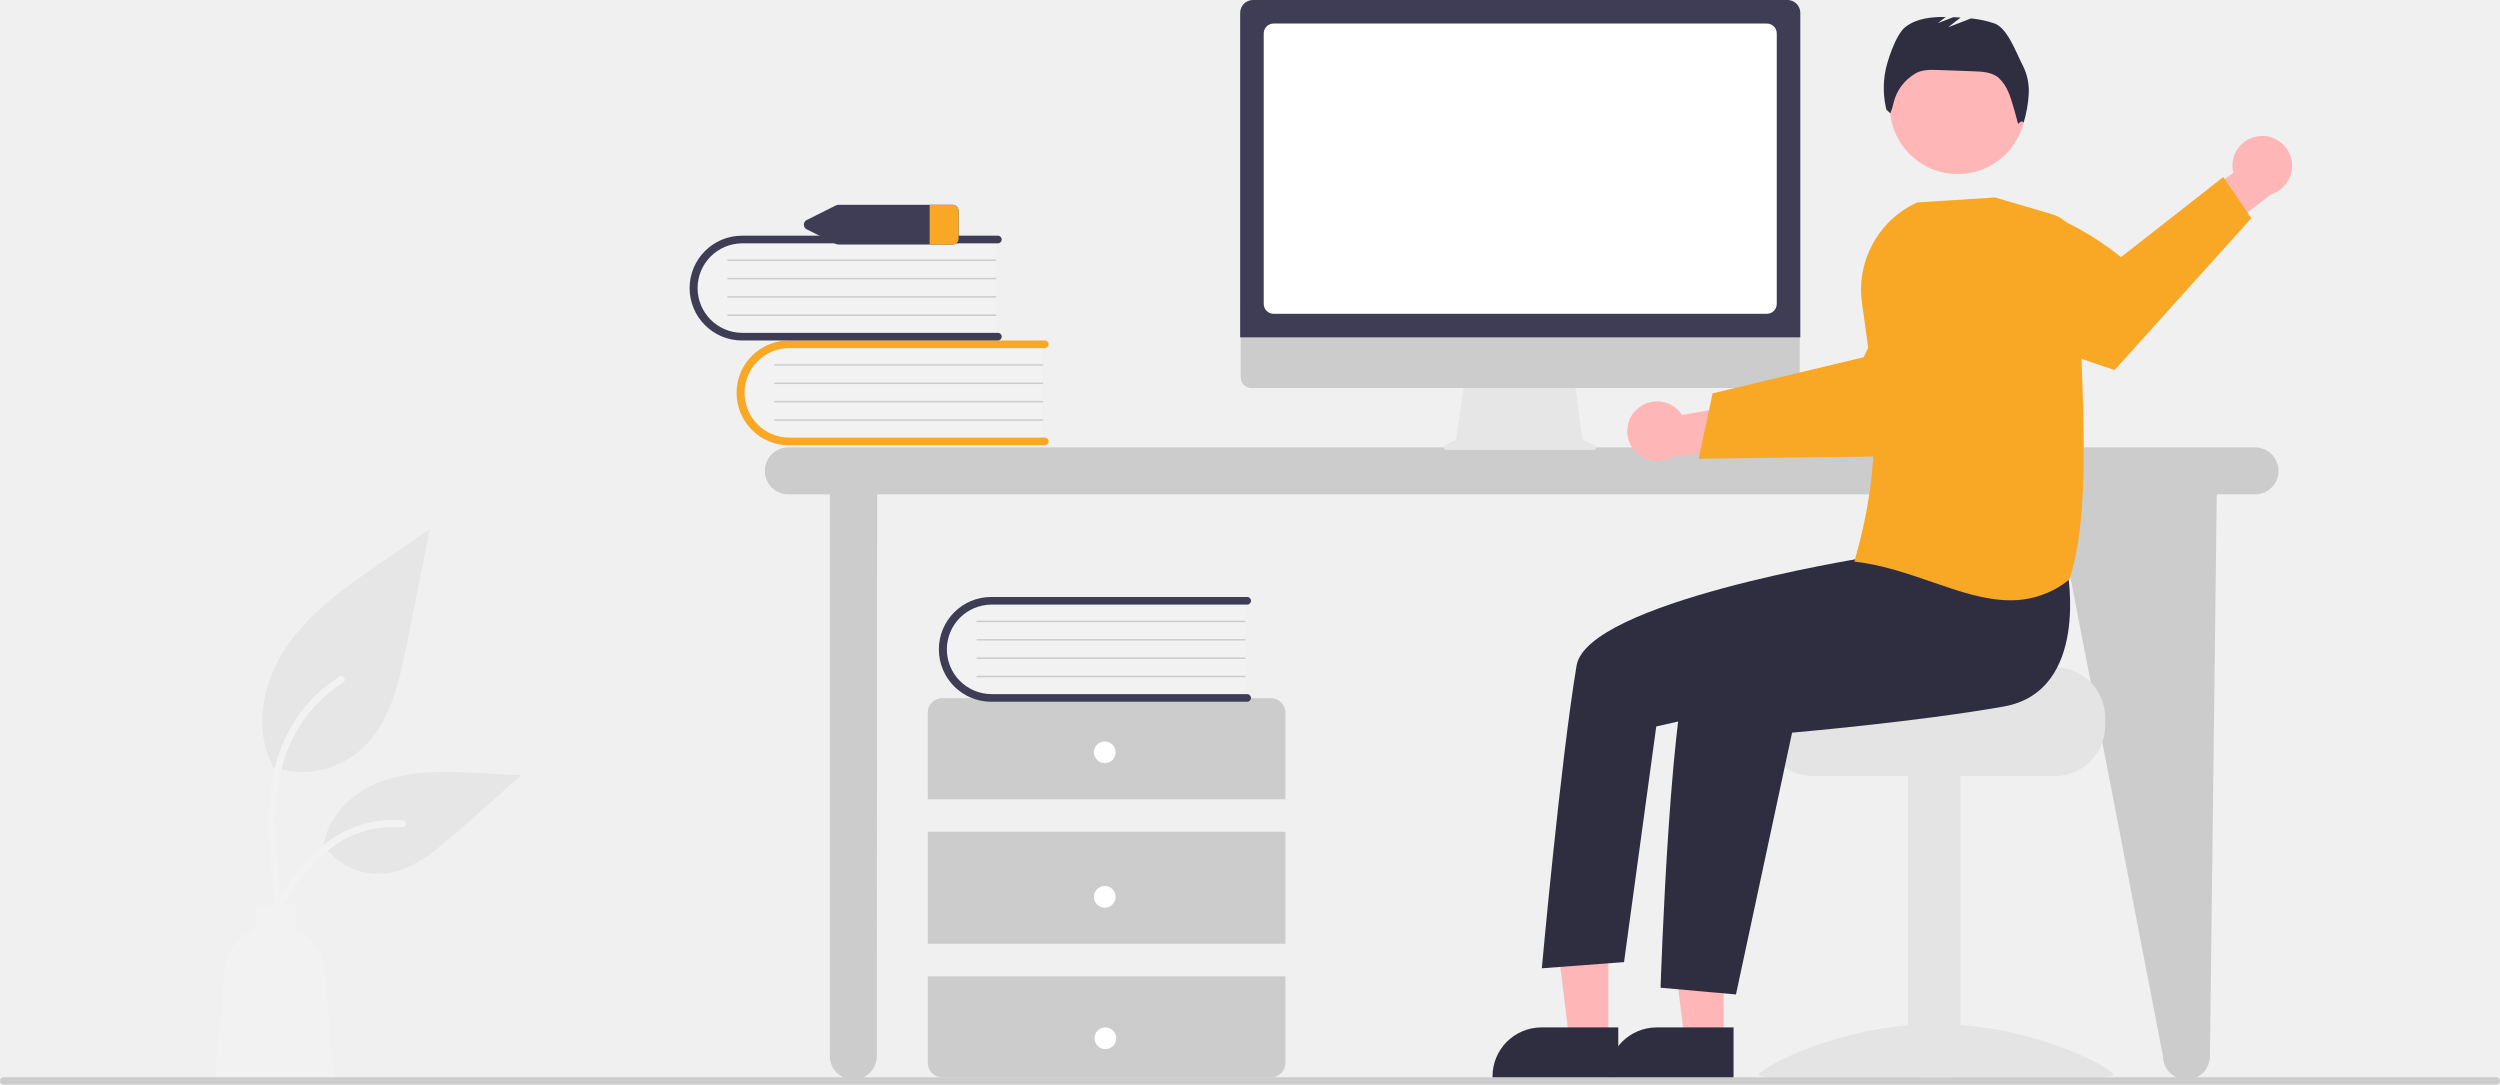
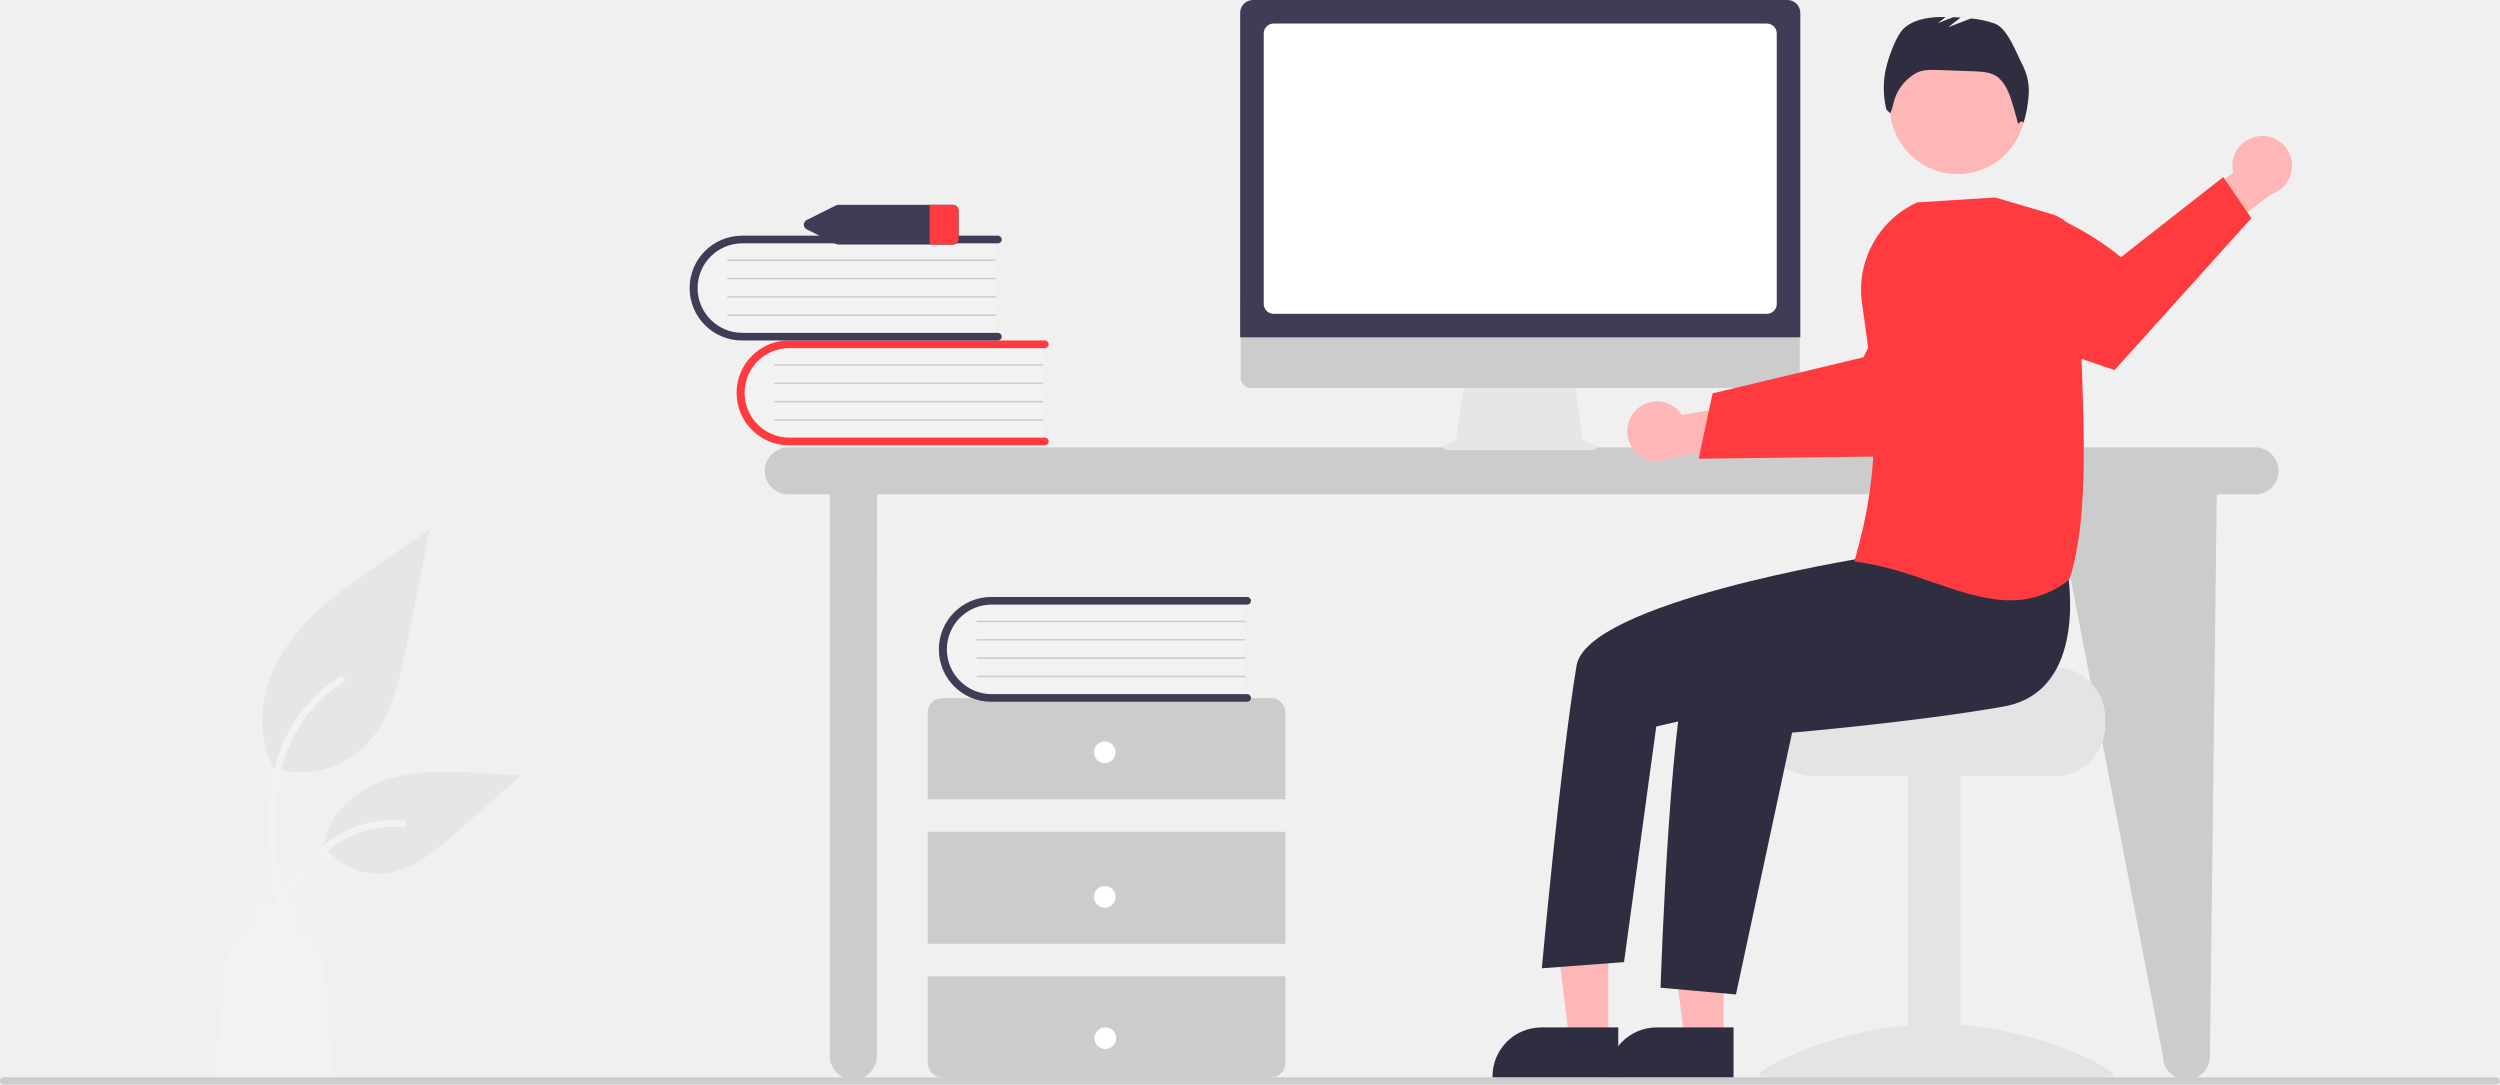
<svg xmlns="http://www.w3.org/2000/svg" data-name="Layer 1" width="979.327" height="424.837" viewBox="0 0 979.327 424.837">
  <path d="M993.718,412.839H419.142a9.199,9.199,0,0,0,0,18.398H435.417V651.303a9.199,9.199,0,0,0,18.398,0l.14-220.065h461.156l42.52,220.065a9.199,9.199,0,1,0,18.398,0l2.676-220.065h15.014a9.199,9.199,0,0,0,0-18.398Z" transform="translate(-110.3366 -237.5817)" fill="#ccc" />
  <path d="M518.737,371.85v38.955H421.141a19.489,19.489,0,1,1-1.355-38.955q.677-.024,1.355,0Z" transform="translate(-110.3366 -237.5817)" fill="#f2f2f2" />
-   <path d="M521.134,410.506a1.499,1.499,0,0,1-1.498,1.498H419.403a20.526,20.526,0,0,1,0-41.052H519.636a1.498,1.498,0,1,1,0,2.997H419.403a17.53,17.53,0,0,0,0,35.059H519.636A1.499,1.499,0,0,1,521.134,410.506Z" transform="translate(-110.3366 -237.5817)" fill="#f9a826" />
+   <path d="M521.134,410.506a1.499,1.499,0,0,1-1.498,1.498H419.403a20.526,20.526,0,0,1,0-41.052H519.636a1.498,1.498,0,1,1,0,2.997H419.403a17.53,17.53,0,0,0,0,35.059H519.636A1.499,1.499,0,0,1,521.134,410.506Z" transform="translate(-110.3366 -237.5817)" fill="#ff3b3f" />
  <path d="M518.737,380.84H413.859a.3.3,0,0,1-.006-.599H518.737a.3.3,0,0,1,0,.599Z" transform="translate(-110.3366 -237.5817)" fill="#ccc" />
  <path d="M518.737,388.032H413.859a.3.3,0,0,1-.006-.599H518.737a.3.3,0,0,1,0,.599Z" transform="translate(-110.3366 -237.5817)" fill="#ccc" />
  <path d="M518.737,395.223H413.859a.3.3,0,0,1-.006-.599H518.737a.3.3,0,0,1,0,.599Z" transform="translate(-110.3366 -237.5817)" fill="#ccc" />
  <path d="M518.737,402.415H413.859a.3.3,0,0,1-.006-.599H518.737a.3.3,0,0,1,0,.599Z" transform="translate(-110.3366 -237.5817)" fill="#ccc" />
  <path d="M500.339,330.809v38.955H402.743a19.489,19.489,0,0,1-1.355-38.955q.677-.024,1.355,0Z" transform="translate(-110.3366 -237.5817)" fill="#f2f2f2" />
  <path d="M502.737,369.464a1.499,1.499,0,0,1-1.498,1.498H401.005a20.526,20.526,0,0,1,0-41.052H501.239a1.498,1.498,0,1,1,0,2.997H401.005a17.53,17.53,0,0,0,0,35.059H501.239A1.499,1.499,0,0,1,502.737,369.464Z" transform="translate(-110.3366 -237.5817)" fill="#3f3d56" />
  <path d="M500.339,339.799H395.461a.3.3,0,0,1-.006-.599H500.339a.3.3,0,0,1,0,.599Z" transform="translate(-110.3366 -237.5817)" fill="#ccc" />
  <path d="M500.339,346.991H395.461a.3.3,0,0,1-.006-.599H500.339a.3.3,0,0,1,0,.599Z" transform="translate(-110.3366 -237.5817)" fill="#ccc" />
  <path d="M500.339,354.182H395.461a.3.3,0,0,1-.006-.599H500.339a.3.3,0,0,1,0,.599Z" transform="translate(-110.3366 -237.5817)" fill="#ccc" />
  <path d="M500.339,361.374H395.461a.3.3,0,0,1-.006-.599H500.339a.3.3,0,0,1,0,.599Z" transform="translate(-110.3366 -237.5817)" fill="#ccc" />
  <path d="M613.874,550.683V516.718a5.661,5.661,0,0,0-5.661-5.661H479.428a5.661,5.661,0,0,0-5.661,5.661v33.965Z" transform="translate(-110.3366 -237.5817)" fill="#ccc" />
  <rect x="363.431" y="325.839" width="140.106" height="43.872" fill="#ccc" />
  <path d="M473.768,620.029V653.994a5.661,5.661,0,0,0,5.661,5.661H608.213a5.661,5.661,0,0,0,5.661-5.661V620.029Z" transform="translate(-110.3366 -237.5817)" fill="#ccc" />
  <circle cx="432.776" cy="294.704" r="4.246" fill="#fff" />
  <circle cx="432.776" cy="351.312" r="4.246" fill="#fff" />
  <circle cx="433.004" cy="406.722" r="4.246" fill="#fff" />
  <path d="M597.989,472.331v38.955H500.393a19.489,19.489,0,0,1-1.356-38.955q.678-.024,1.356,0Z" transform="translate(-110.3366 -237.5817)" fill="#f2f2f2" />
  <path d="M600.386,510.986a1.499,1.499,0,0,1-1.498,1.498H498.655a20.526,20.526,0,0,1-.025-41.052H598.888a1.498,1.498,0,1,1,0,2.997H498.655a17.53,17.53,0,0,0,0,35.059H598.888A1.499,1.499,0,0,1,600.386,510.986Z" transform="translate(-110.3366 -237.5817)" fill="#3f3d56" />
  <path d="M597.989,481.32H493.111a.3.3,0,0,1-.006-.599H597.989a.3.3,0,0,1,0,.599Z" transform="translate(-110.3366 -237.5817)" fill="#ccc" />
  <path d="M597.989,488.512H493.111a.3.3,0,0,1-.006-.599H597.989a.3.3,0,0,1,0,.599Z" transform="translate(-110.3366 -237.5817)" fill="#ccc" />
  <path d="M597.989,495.703H493.111a.3.3,0,0,1-.006-.599H597.989a.3.3,0,0,1,0,.599Z" transform="translate(-110.3366 -237.5817)" fill="#ccc" />
  <path d="M597.989,502.895H493.111a.3.3,0,0,1-.006-.599H597.989a.3.3,0,0,1,0,.599Z" transform="translate(-110.3366 -237.5817)" fill="#ccc" />
  <path d="M483.367,317.814H438.902a2.747,2.747,0,0,0-1.217.283l-11.223,5.618a2.045,2.045,0,0,0,0,3.764l11.223,5.618a2.747,2.747,0,0,0,1.217.283h44.466a2.334,2.334,0,0,0,2.463-2.165v-11.237A2.334,2.334,0,0,0,483.367,317.814Z" transform="translate(-110.3366 -237.5817)" fill="#3f3d56" />
-   <path d="M485.83,319.979v11.237a2.334,2.334,0,0,1-2.463,2.165h-8.859V317.814h8.859A2.334,2.334,0,0,1,485.83,319.979Z" transform="translate(-110.3366 -237.5817)" fill="#f9a826" />
+   <path d="M485.83,319.979v11.237a2.334,2.334,0,0,1-2.463,2.165h-8.859V317.814h8.859A2.334,2.334,0,0,1,485.83,319.979Z" transform="translate(-110.3366 -237.5817)" fill="#ff3b3f" />
  <path d="M216.781,537.993a35.34,35.34,0,0,0,34.126-6.011c11.953-10.032,15.7-26.56,18.749-41.864q4.509-22.633,9.019-45.266l-18.882,13.002c-13.579,9.35-27.464,18.999-36.866,32.542S209.421,522.426,216.975,537.08" transform="translate(-110.3366 -237.5817)" fill="#e6e6e6" />
  <path d="M218.395,592.797c-1.911-13.921-3.876-28.02-2.536-42.09,1.191-12.496,5.003-24.7,12.764-34.707a57.736,57.736,0,0,1,14.813-13.423c1.481-.935,2.845,1.413,1.37,2.343a54.888,54.888,0,0,0-21.711,26.196c-4.727,12.023-5.486,25.128-4.671,37.9.493,7.723,1.537,15.396,2.589,23.059a1.406,1.406,0,0,1-.948,1.669,1.365,1.365,0,0,1-1.669-.948Z" transform="translate(-110.3366 -237.5817)" fill="#f2f2f2" />
  <path d="M236.802,568.164a26.014,26.014,0,0,0,22.666,11.699c11.474-.545,21.04-8.553,29.651-16.156l25.47-22.488-16.857-.807c-12.122-.58-24.557-1.121-36.104,2.617s-22.195,12.735-24.306,24.686" transform="translate(-110.3366 -237.5817)" fill="#e6e6e6" />
  <path d="M212.994,600.8c9.199-16.276,19.868-34.365,38.933-40.147A43.445,43.445,0,0,1,268.302,558.962c1.739.15,1.304,2.83-.431,2.68a40.361,40.361,0,0,0-26.133,6.914c-7.369,5.016-13.106,11.988-17.962,19.383-2.974,4.529-5.639,9.251-8.303,13.966-.852,1.507-3.341.419-2.479-1.105Z" transform="translate(-110.3366 -237.5817)" fill="#f2f2f2" />
  <path d="M198.255,617.932a19.698,19.698,0,0,1,12.071-16.498v-9.41h15.782v9.706a19.688,19.688,0,0,1,11.414,16.202l3.711,43.138H194.544Z" transform="translate(-110.3366 -237.5817)" fill="#f2f2f2" />
  <path d="M734.973,411.955l-4.695-1.977-3.221-23.536h-42.889l-3.491,23.439-4.2,2.1a.997.997,0,0,0,.446,1.89h57.663A.997.997,0,0,0,734.973,411.955Z" transform="translate(-110.3366 -237.5817)" fill="#e6e6e6" />
  <path d="M811.19,389.574H600.507a4.174,4.174,0,0,1-4.165-4.174V355.691H815.354V385.4A4.174,4.174,0,0,1,811.19,389.574Z" transform="translate(-110.3366 -237.5817)" fill="#ccc" />
  <path d="M815.575,369.732H596.15V242.613a5.037,5.037,0,0,1,5.032-5.032h209.361a5.038,5.038,0,0,1,5.032,5.032Z" transform="translate(-110.3366 -237.5817)" fill="#3f3d56" />
  <path d="M802.469,360.506h-193.214a3.883,3.883,0,0,1-3.879-3.879V250.687a3.884,3.884,0,0,1,3.879-3.879h193.214a3.884,3.884,0,0,1,3.879,3.879V356.627A3.883,3.883,0,0,1,802.469,360.506Z" transform="translate(-110.3366 -237.5817)" fill="#fff" />
  <path d="M751.58,397.887a11.616,11.616,0,0,1,17.666,2.272l26.134-4.646,6.697,15.193-36.999,6.043a11.679,11.679,0,0,1-13.499-18.862Z" transform="translate(-110.3366 -237.5817)" fill="#ffb6b6" />
-   <path d="M775.776,417.286l27.246-.34,3.449-.047,55.433-.698s15.053-14.361,28.161-29.146l-1.837-13.288A54.292,54.292,0,0,0,870.023,340.152C851.25,352.696,840.363,377.526,840.363,377.526l-34.37,8.221-3.438.822-21.356,5.103Z" transform="translate(-110.3366 -237.5817)" fill="#f9a826" />
+   <path d="M775.776,417.286l27.246-.34,3.449-.047,55.433-.698s15.053-14.361,28.161-29.146l-1.837-13.288A54.292,54.292,0,0,0,870.023,340.152C851.25,352.696,840.363,377.526,840.363,377.526l-34.37,8.221-3.438.822-21.356,5.103Z" transform="translate(-110.3366 -237.5817)" fill="#ff3b3f" />
  <path d="M915.25,498.962H864.392c0,2.179-55.594,3.948-55.594,3.948a20.309,20.309,0,0,0-3.332,3.158,19.597,19.597,0,0,0-4.58,12.633v3.158a19.746,19.746,0,0,0,19.739,19.739h94.625a19.756,19.756,0,0,0,19.739-19.739v-3.158A19.766,19.766,0,0,0,915.25,498.962Z" transform="translate(-110.3366 -237.5817)" fill="#e4e4e4" />
  <rect x="747.402" y="303.231" width="20.528" height="118.49" fill="#e4e4e4" />
  <path d="M799.312,658.581c0,2.218,31.107.858,69.48.858s69.48,1.36,69.48-.858-31.107-19.807-69.48-19.807S799.312,656.363,799.312,658.581Z" transform="translate(-110.3366 -237.5817)" fill="#e4e4e4" />
  <polygon points="675.186 407.461 659.908 407.46 652.64 348.531 675.188 348.532 675.186 407.461" fill="#ffb6b6" />
  <path d="M789.419,659.852l-49.262-.002v-.623a19.175,19.175,0,0,1,19.174-19.174h.001l30.088.001Z" transform="translate(-110.3366 -237.5817)" fill="#2f2e41" />
  <polygon points="630.031 407.461 614.753 407.46 607.485 348.531 630.033 348.532 630.031 407.461" fill="#ffb6b6" />
  <path d="M744.264,659.852l-49.262-.002v-.623a19.175,19.175,0,0,1,19.174-19.174h.001l30.088.001Z" transform="translate(-110.3366 -237.5817)" fill="#2f2e41" />
  <circle cx="766.887" cy="41.636" r="26.564" fill="#ffb6b6" />
  <path d="M920.217,461.224s8.913,47.131-25,53.132-82.866,10.22-82.866,10.22L790.367,627.143l-29.534-2.637s3.928-123.467,13.588-133.127,70.712-38.583,70.712-38.583Z" transform="translate(-110.3366 -237.5817)" fill="#2f2e41" />
  <path d="M853.983,441.471,839.151,456.351s-107.094,17.25-111.226,41.985c-6.237,37.344-13.605,118.552-13.605,118.552l32.199-2.415,12.626-92.311,51.518-11.719L869.277,478.5Z" transform="translate(-110.3366 -237.5817)" fill="#2f2e41" />
  <path d="M902.785,263.361c-2.622-4.948-5.954-14.808-11.247-16.637a42.077,42.077,0,0,0-9.058-1.93l-8.996,3.46,4.896-3.808q-1.43-.085-2.858-.139l-6.07,2.335,3.105-2.415c-5.659-.058-11.5.53-15.885,3.975-3.738,2.937-7.442,14.062-8.041,18.778a35.917,35.917,0,0,0,.66,13.531l1.537,1.462a18.859,18.859,0,0,0,1.206-3.839,18.181,18.181,0,0,1,8.703-11.806l.084-.047c2.578-1.451,5.707-1.384,8.663-1.278l14.042.505c3.378.122,7.016.335,9.65,2.454a15.888,15.888,0,0,1,3.858,5.589c1.309,2.641,3.866,12.604,3.866,12.604s1.447-1.881,2.14-.481a48.398,48.398,0,0,0,2.014-11.233A22.009,22.009,0,0,0,902.785,263.361Z" transform="translate(-110.3366 -237.5817)" fill="#2f2e41" />
  <path d="M995.694,290.883A11.616,11.616,0,0,0,985.181,305.261l-21.361,15.757,6.41,15.317,29.854-22.676a11.679,11.679,0,0,0-4.389-22.776Z" transform="translate(-110.3366 -237.5817)" fill="#ffb6b6" />
-   <path d="M992.256,323.052l-53.551,59.474s-25.609-8.198-45.415-17.086l-8.898-27.328a54.343,54.343,0,0,1-2.601-19.664c27.456-7.306,59.391,19.879,59.391,19.879l40.085-31.399Z" transform="translate(-110.3366 -237.5817)" fill="#f9a826" />
-   <path d="M867.301,465.617c-9.554-3.3-19.433-6.713-30.089-7.994l-.458-.055.126-.443c11.031-38.731,8.278-63.507,2.872-100.723a37.591,37.591,0,0,1,21.548-39.501l.065-.03,30.434-1.934.069-.004,22.134,6.51a15.183,15.183,0,0,1,10.867,14.831c-.24,12.239.269,25.904.807,40.371,1.208,32.456,2.457,66.016-4.63,87.792l-.037.114-.095.074a36.099,36.099,0,0,1-23.081,8.108C887.901,472.732,877.762,469.23,867.301,465.617Z" transform="translate(-110.3366 -237.5817)" fill="#f9a826" />
+   <path d="M992.256,323.052l-53.551,59.474s-25.609-8.198-45.415-17.086l-8.898-27.328a54.343,54.343,0,0,1-2.601-19.664c27.456-7.306,59.391,19.879,59.391,19.879l40.085-31.399Z" transform="translate(-110.3366 -237.5817)" fill="#ff3b3f" />
+   <path d="M867.301,465.617c-9.554-3.3-19.433-6.713-30.089-7.994l-.458-.055.126-.443c11.031-38.731,8.278-63.507,2.872-100.723a37.591,37.591,0,0,1,21.548-39.501l.065-.03,30.434-1.934.069-.004,22.134,6.51a15.183,15.183,0,0,1,10.867,14.831c-.24,12.239.269,25.904.807,40.371,1.208,32.456,2.457,66.016-4.63,87.792l-.037.114-.095.074a36.099,36.099,0,0,1-23.081,8.108C887.901,472.732,877.762,469.23,867.301,465.617Z" transform="translate(-110.3366 -237.5817)" fill="#ff3b3f" />
  <path d="M1088.248,662.418H111.752a1.415,1.415,0,1,1,0-2.83h976.496a1.415,1.415,0,1,1,0,2.83Z" transform="translate(-110.3366 -237.5817)" fill="#ccc" />
</svg>
